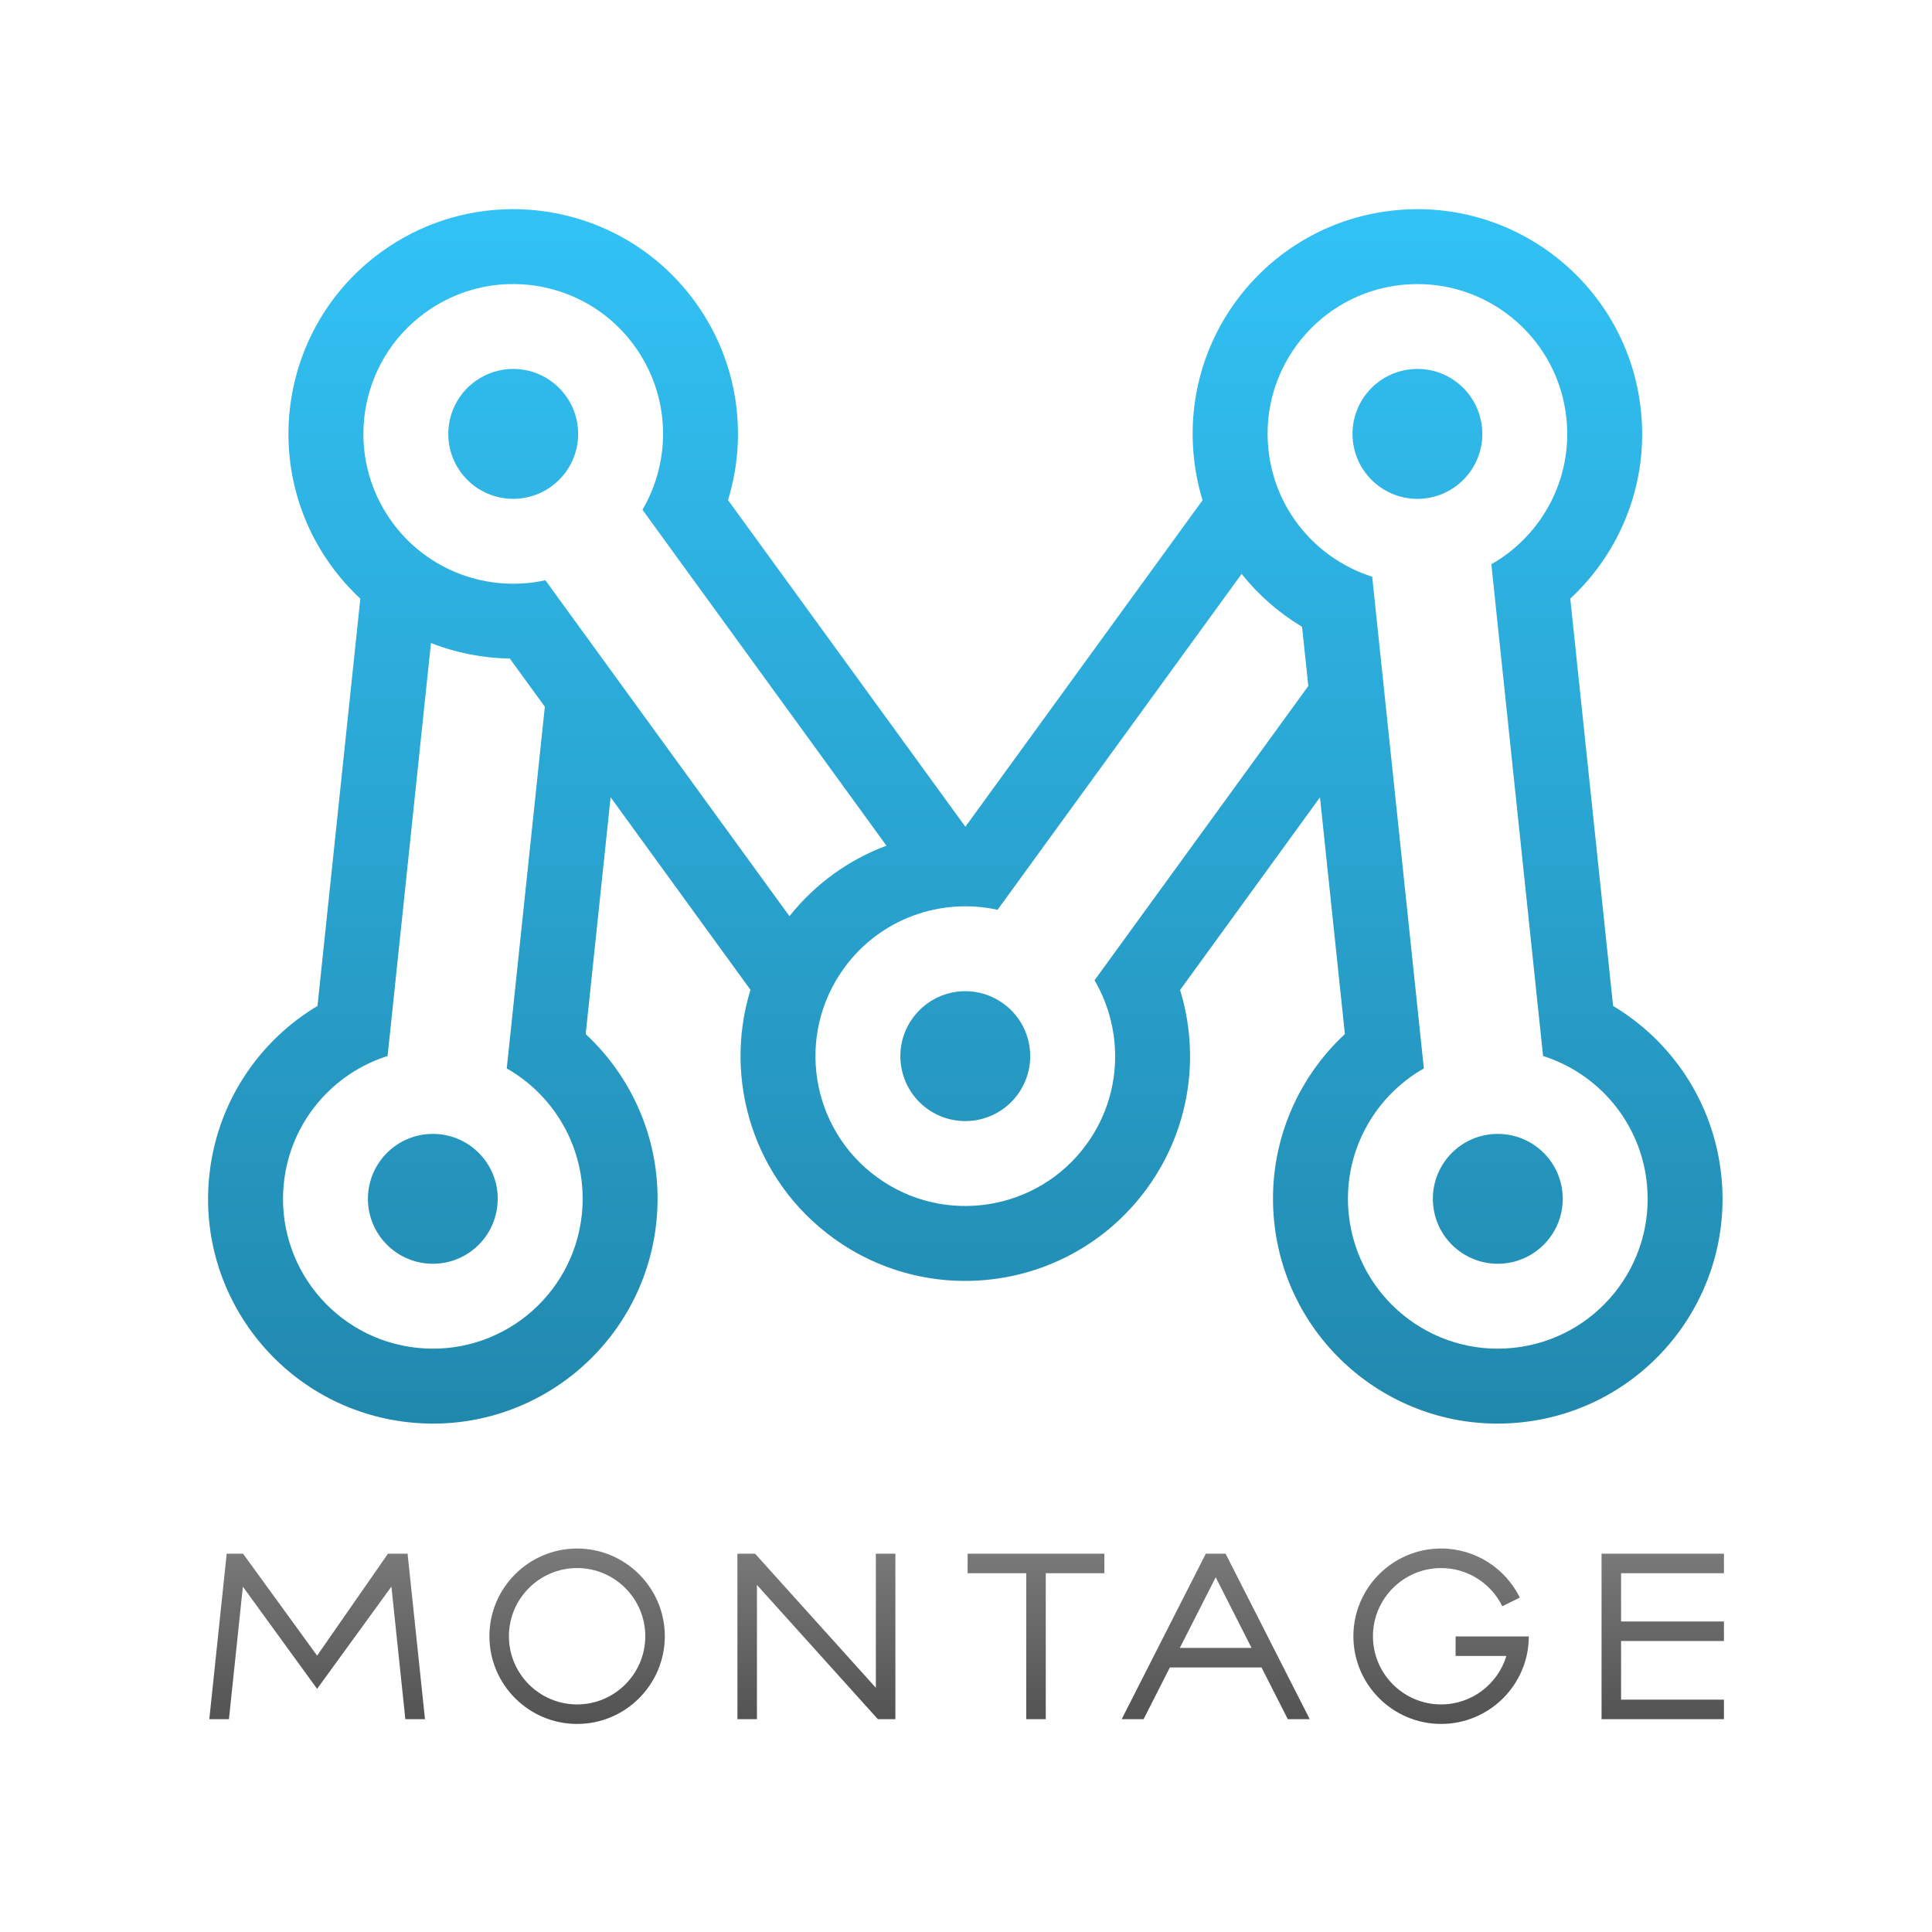
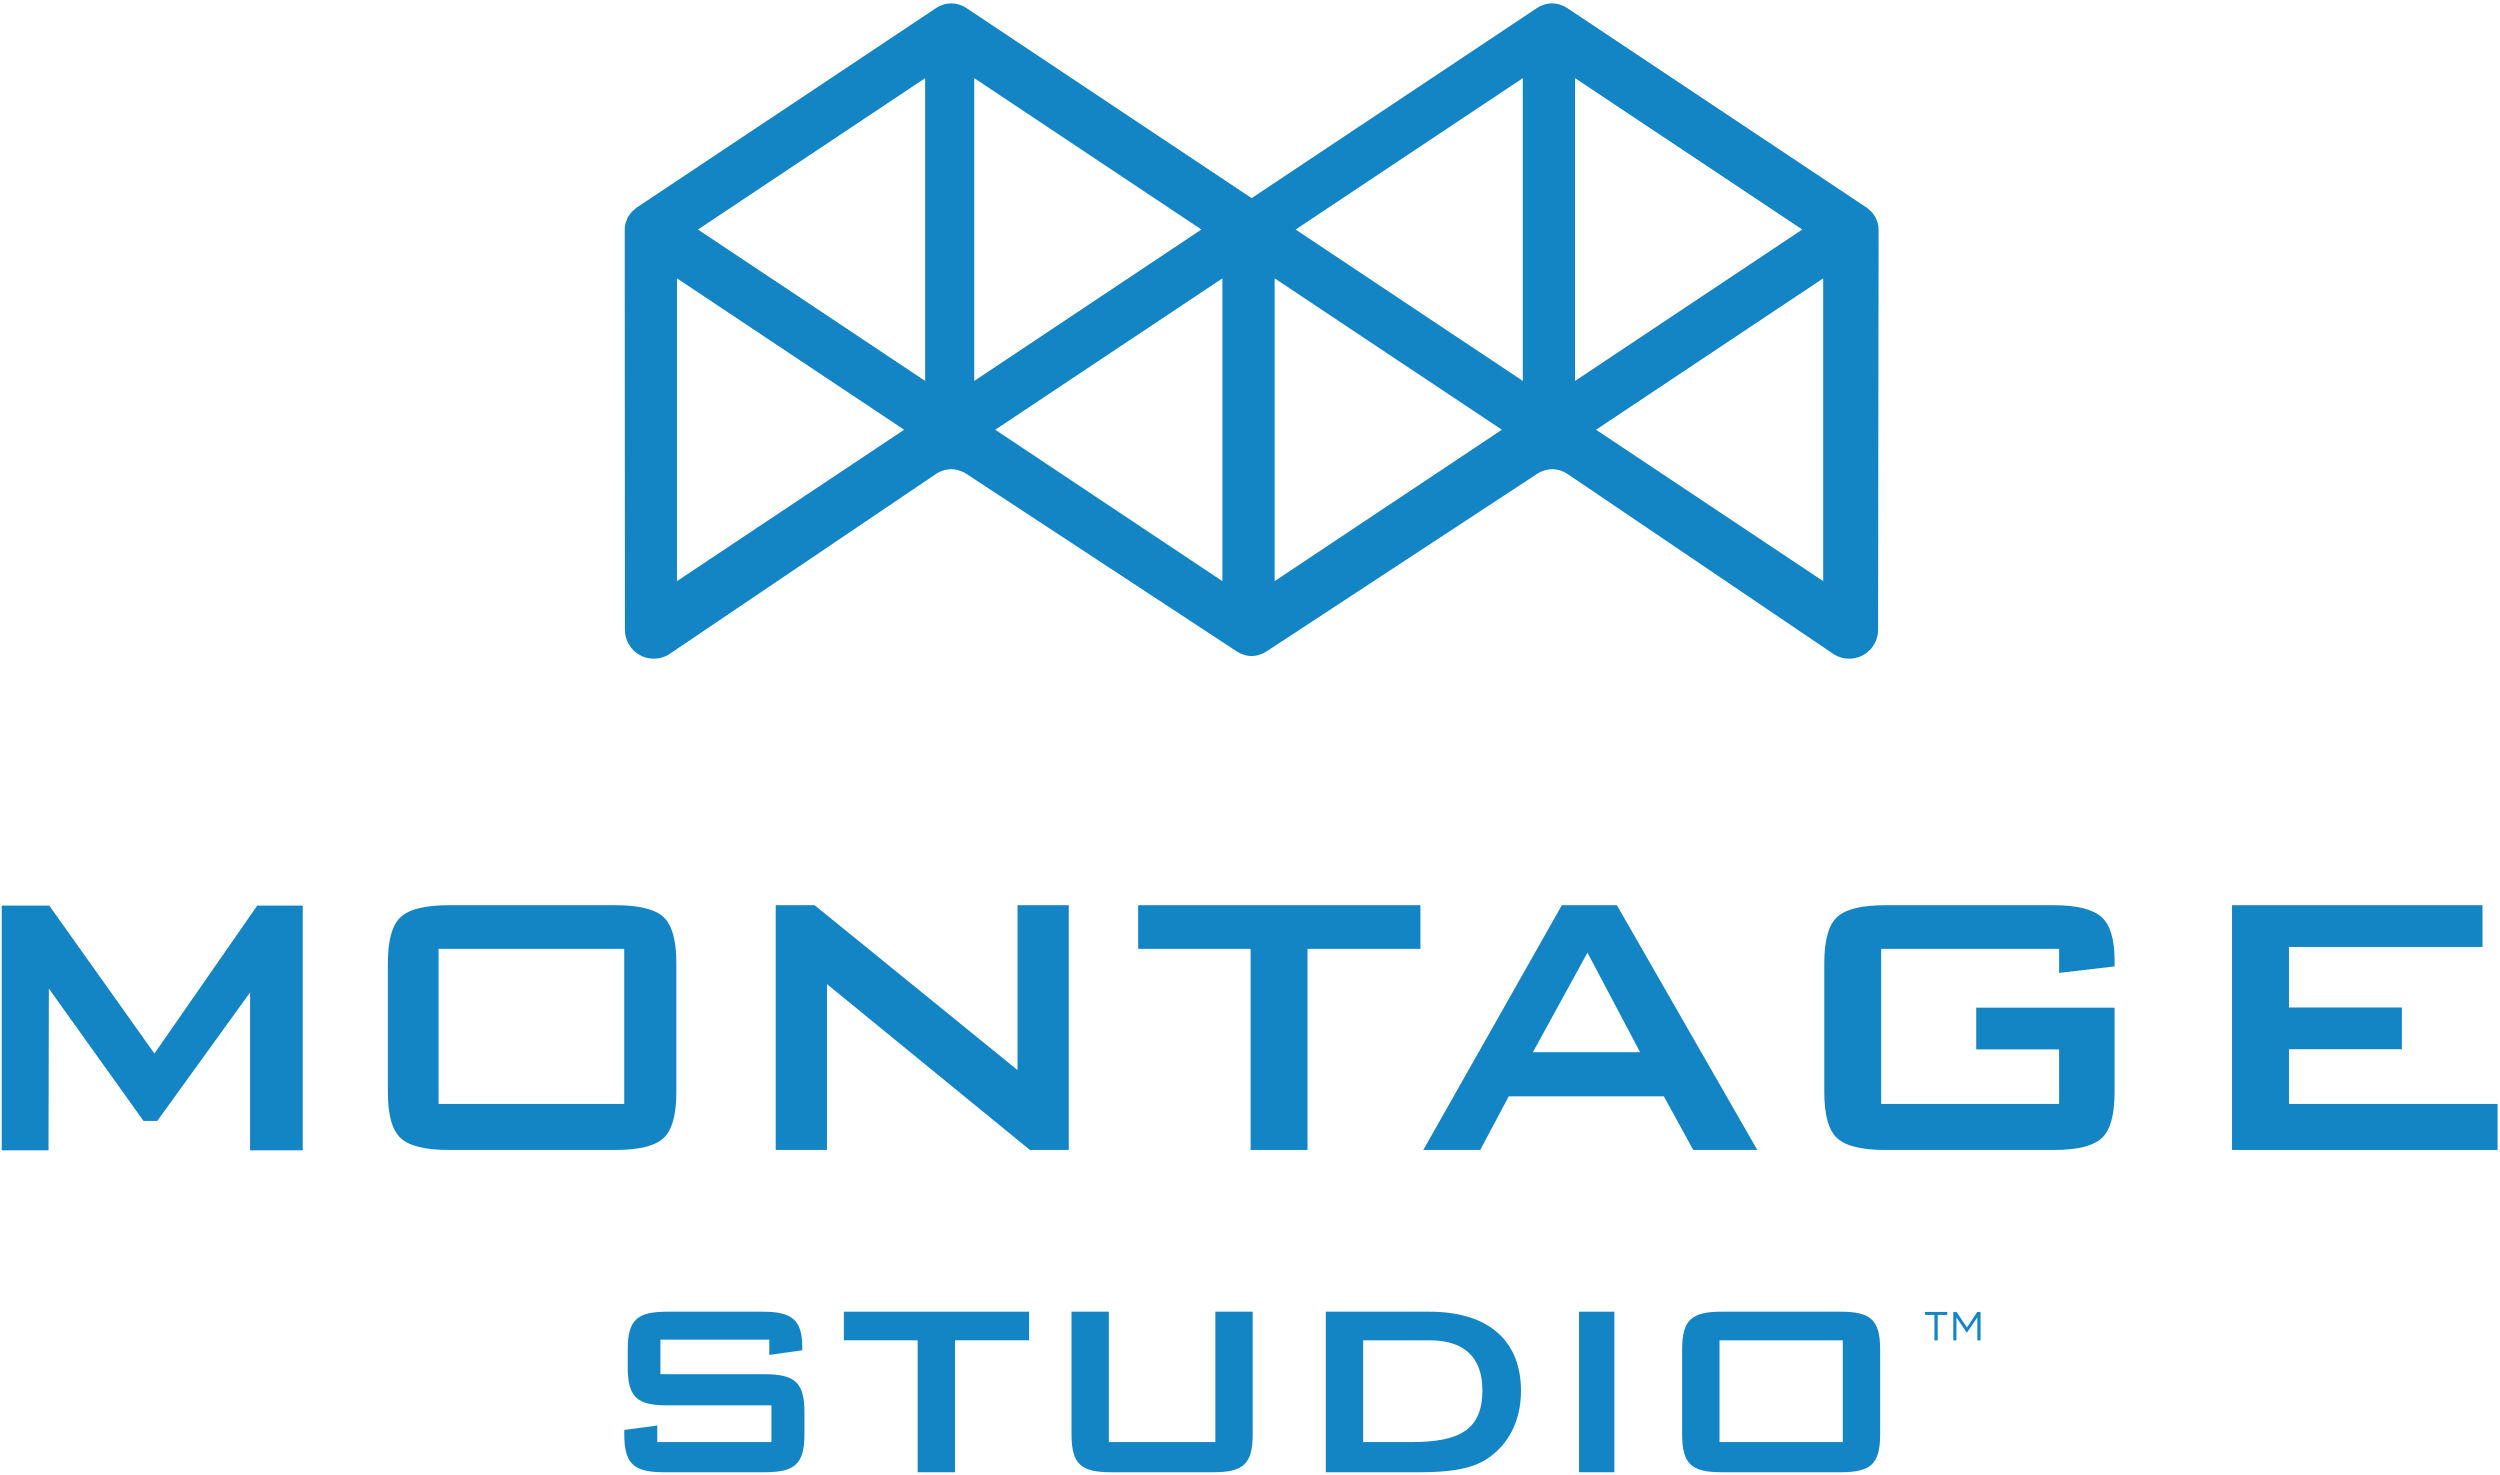
- <svg xmlns="http://www.w3.org/2000/svg" xmlns:xlink="http://www.w3.org/1999/xlink" width="566.929" height="566.929" id="svg2" version="1.1">
-   <defs id="defs4">
-     <linearGradient id="linearGradient3667">
-       <stop style="stop-color:#7b7a7b;stop-opacity:1;" offset="0" id="stop3669" />
-       <stop style="stop-color:#525252;stop-opacity:1;" offset="1" id="stop3671" />
-     </linearGradient>
-     <linearGradient id="linearGradient3659">
-       <stop style="stop-color:#32c2f6;stop-opacity:1;" offset="0" id="stop3661" />
-       <stop style="stop-color:#2188ad;stop-opacity:1;" offset="1" id="stop3663" />
-     </linearGradient>
-     <linearGradient xlink:href="#linearGradient3659" id="linearGradient3665" x1="61.054" y1="546.808" x2="61.054" y2="903.177" gradientUnits="userSpaceOnUse" />
-     <linearGradient xlink:href="#linearGradient3667" id="linearGradient3673" x1="61.421" y1="939.829" x2="61.421" y2="991.307" gradientUnits="userSpaceOnUse" />
-   </defs>
-   <g id="layer1" transform="translate(0,-485.4318)">
-     <path id="path2830" style="fill:url(#linearGradient3665);fill-opacity:1;fill-rule:nonzero;stroke:none" d="m 149.881,546.811 c -13.215,0.135 -26.525,4.224 -38.038,12.589 -29.468,21.405 -36.008,62.651 -14.604,92.114 2.561,3.523 5.424,6.725 8.495,9.583 0,0 -12.565,119.519 -12.565,119.519 -17.19,10.283 -29.493,28.271 -31.749,49.727 -3.804,36.216 22.483,68.662 58.707,72.468 36.223,3.809 68.66,-22.483 72.473,-58.704 2.25,-21.462 -6.058,-41.589 -20.733,-55.237 0,0 7.311,-69.489 7.311,-69.489 0,0 41.045,56.51 41.045,56.51 -8.093,26.218 0.844,55.796 24.277,72.822 29.465,21.406 70.706,14.861 92.115,-14.604 12.675,-17.449 15.557,-39.023 9.673,-58.176 0,0 41.045,-56.526 41.045,-56.526 0,0 7.312,69.463 7.312,69.463 -14.674,13.647 -22.983,33.774 -20.732,55.237 3.807,36.221 36.273,62.512 72.498,58.704 36.224,-3.806 62.49,-36.252 58.687,-72.468 -2.261,-21.455 -14.563,-39.443 -31.748,-49.727 0,0 -12.565,-119.519 -12.565,-119.519 14.674,-13.641 22.988,-33.769 20.728,-55.234 -3.804,-36.225 -36.27,-62.49 -72.493,-58.681 -36.226,3.802 -62.491,36.245 -58.682,72.473 0.46,4.346 1.309,8.54 2.545,12.559 0,0 -69.601,95.823 -69.601,95.823 0,0 -69.652,-95.862 -69.652,-95.862 5.879,-19.144 3.008,-40.726 -9.667,-58.176 -13.045,-17.957 -33.458,-27.399 -54.082,-27.188 z m -0.416,21.981 c 0.571,-0.014 1.143,-0.005 1.714,0 13.387,0.186 26.512,6.456 34.982,18.116 10.603,14.59 10.94,33.494 2.364,48.109 0,0 71.597,98.574 71.597,98.574 -10.871,4.059 -20.783,11.025 -28.466,20.684 0,0 -71.618,-98.571 -71.618,-98.571 -16.543,3.629 -34.414,-2.526 -45.004,-17.101 -14.272,-19.645 -9.928,-47.139 9.717,-61.412 7.482,-5.432 16.118,-8.179 24.713,-8.4 z m 266.355,0 c 22.286,-0.079 41.447,16.72 43.827,39.362 1.886,17.932 -7.291,34.485 -22.026,42.854 0,0 15.181,144.298 15.181,144.298 16.147,5.12 28.566,19.392 30.446,37.322 2.54,24.15 -14.974,45.776 -39.121,48.315 -24.155,2.546 -45.802,-14.98 -48.342,-39.121 -1.884,-17.937 7.292,-34.49 22.031,-42.864 0,0 -15.156,-144.297 -15.156,-144.297 -16.156,-5.121 -28.566,-19.389 -30.454,-37.322 -2.543,-24.151 14.973,-45.776 39.131,-48.312 1.508,-0.161 2.996,-0.231 4.485,-0.236 z m -264.966,24.899 c -3.97,-0.056 -7.999,1.146 -11.453,3.657 -8.513,6.184 -10.399,18.098 -4.214,26.612 6.188,8.51 18.103,10.395 26.611,4.205 8.516,-6.18 10.4,-18.093 4.211,-26.608 -3.67,-5.057 -9.352,-7.788 -15.156,-7.867 z m 265.042,0 c -0.648,0.004 -1.32,0.049 -1.97,0.114 -10.47,1.104 -18.037,10.48 -16.94,20.94 1.097,10.469 10.48,18.067 20.939,16.969 10.464,-1.108 18.043,-10.48 16.945,-20.944 -1.032,-9.811 -9.321,-17.109 -18.973,-17.078 z m -51.555,60.159 c 4.941,6.193 10.966,11.451 17.74,15.506 0,0 1.83,17.38 1.83,17.38 0,0 -62.731,86.357 -62.731,86.357 8.569,14.607 8.259,33.528 -2.335,48.108 -14.274,19.644 -41.793,23.994 -61.433,9.717 -19.647,-14.275 -23.996,-41.768 -9.717,-61.414 10.589,-14.584 28.476,-20.737 45.03,-17.1 0,0 71.616,-98.555 71.616,-98.555 z m -237.88,20.272 c 7.388,2.898 15.24,4.426 23.145,4.562 0,0 10.273,14.131 10.273,14.131 0,0 -11.176,106.143 -11.176,106.143 14.741,8.374 23.911,24.927 22.032,42.864 -2.546,24.141 -24.167,41.667 -48.317,39.121 -24.152,-2.539 -41.666,-24.165 -39.126,-48.315 1.879,-17.93 14.294,-32.202 30.445,-37.322 0,0 12.725,-121.184 12.725,-121.184 z m 156.565,102.161 c -5.803,0.083 -11.507,2.815 -15.181,7.874 -6.184,8.508 -4.3,20.425 4.215,26.609 8.514,6.184 20.417,4.297 26.606,-4.214 6.185,-8.516 4.305,-20.427 -4.21,-26.611 -3.457,-2.512 -7.462,-3.708 -11.431,-3.657 z m -155.958,41.885 c -9.656,-0.039 -17.967,7.244 -18.998,17.058 -1.098,10.461 6.494,19.834 16.964,20.942 10.46,1.096 19.816,-6.501 20.914,-16.965 1.102,-10.464 -6.47,-19.844 -16.94,-20.938 -0.651,-0.076 -1.293,-0.098 -1.94,-0.098 z m 312.402,0 c -0.641,0 -1.288,0.022 -1.94,0.098 -10.47,1.094 -18.068,10.474 -16.964,20.938 1.102,10.464 10.474,18.062 20.938,16.965 10.466,-1.108 18.068,-10.481 16.965,-20.942 -1.033,-9.814 -9.342,-17.097 -18.999,-17.058 z" />
-     <g id="g2876" style="fill:url(#linearGradient3673);fill-opacity:1">
-       <path d="m 61.421,989.913 c 0,0 5.76,0 5.76,0 0,0 4.089,-38.882 4.089,-38.882 0,0 21.783,29.979 21.783,29.979 0,0 21.802,-30.007 21.802,-30.007 0,0 4.089,38.91 4.089,38.91 0,0 5.764,0 5.764,0 0,0 -5.106,-48.562 -5.106,-48.562 0,0 -5.76,0 -5.76,0 0,0 -20.789,29.915 -20.789,29.915 0,0 -21.734,-29.915 -21.734,-29.915 0,0 -4.796,0 -4.796,0" style="fill:url(#linearGradient3673);fill-opacity:1;fill-rule:nonzero;stroke:none" id="path2832" />
-       <path d="m 169.345,939.834 c -14.189,0 -25.733,11.548 -25.733,25.737 0,14.188 11.544,25.736 25.733,25.736 14.194,0 25.737,-11.548 25.737,-25.736 0,-14.189 -11.542,-25.737 -25.737,-25.737 z m 20.008,25.737 c 0,11.029 -8.974,20.007 -20.008,20.007 -11.03,0 -20.008,-8.978 -20.008,-20.007 0,-11.034 8.978,-20.009 20.008,-20.009 11.034,0 20.008,8.975 20.008,20.009 z" style="fill:url(#linearGradient3673);fill-opacity:1;fill-rule:nonzero;stroke:none" id="path2834" />
-       <path d="m 216.392,989.913 c 0,0 5.729,0 5.729,0 0,0 0,-39.393 0,-39.393 0,0 35.482,39.393 35.482,39.393 0,0 5.142,0 5.142,0 0,0 0,-48.562 0,-48.562 0,0 -5.731,0 -5.731,0 0,0 0,39.347 0,39.347 0,0 -35.439,-39.347 -35.439,-39.347 0,0 -5.183,0 -5.183,0" style="fill:url(#linearGradient3673);fill-opacity:1;fill-rule:nonzero;stroke:none" id="path2836" />
-       <path d="m 283.938,947.082 c 0,0 17.202,0 17.202,0 0,0 0,42.831 0,42.831 0,0 5.728,0 5.728,0 0,0 0,-42.831 0,-42.831 0,0 17.201,0 17.201,0 0,0 0,-5.731 0,-5.731 0,0 -40.13,0 -40.13,0" style="fill:url(#linearGradient3673);fill-opacity:1;fill-rule:nonzero;stroke:none" id="path2838" />
-       <path d="m 353.83,941.347 c 0,0 -24.683,48.566 -24.683,48.566 0,0 6.427,0 6.427,0 0,0 7.719,-15.19 7.719,-15.19 0,0 26.884,0 26.884,0 0,0 7.72,15.19 7.72,15.19 0,0 6.434,0 6.434,0 0,0 -24.695,-48.566 -24.695,-48.566 0,0 -3.052,0 -3.052,0 0,0 -2.754,0 -2.754,0 z m 2.906,6.929 c 0,0 10.524,20.72 10.524,20.72 0,0 -21.052,0 -21.052,0 0,0 10.529,-20.72 10.529,-20.72 z" style="fill:url(#linearGradient3673);fill-opacity:1;fill-rule:nonzero;stroke:none" id="path2840" />
-       <path d="m 422.885,939.829 c -14.191,0 -25.743,11.553 -25.743,25.742 0,14.192 11.553,25.732 25.743,25.732 14.171,0 25.702,-11.505 25.732,-25.668 0,0 -2.98,0 -2.98,0 0,0 -2.745,0 -2.745,0 0,0 -15.757,0 -15.757,0 0,0 0,5.729 0,5.729 0,0 14.899,0 14.899,0 -2.489,8.217 -10.126,14.214 -19.149,14.214 -11.031,0 -20.006,-8.973 -20.006,-20.007 0,-11.029 8.975,-20.005 20.006,-20.005 7.878,0 14.696,4.574 17.957,11.21 0,0 5.145,-2.545 5.145,-2.545 -4.198,-8.525 -12.976,-14.402 -23.102,-14.402 z" style="fill:url(#linearGradient3673);fill-opacity:1;fill-rule:nonzero;stroke:none" id="path2842" />
-       <path d="m 469.961,989.913 c 0,0 35.916,0 35.916,0 0,0 0,-5.729 0,-5.729 0,0 -30.186,0 -30.186,0 0,0 0,-17.214 0,-17.214 0,0 30.186,0 30.186,0 0,0 0,-5.729 0,-5.729 0,0 -30.186,0 -30.186,0 0,0 0,-14.159 0,-14.159 0,0 30.186,0 30.186,0 0,0 0,-5.731 0,-5.731 0,0 -35.916,0 -35.916,0" style="fill:url(#linearGradient3673);fill-opacity:1;fill-rule:nonzero;stroke:none" id="path2844" />
+ <svg xmlns="http://www.w3.org/2000/svg" width="512px" height="302px" viewBox="0 0 512 302" version="1.1">
+   <description>Created with Sketch.</description>
+   <defs />
+   <g id="Page-1" stroke="none" stroke-width="1" fill="none" fill-rule="evenodd">
+     <g id="logo" transform="translate(0, 1)" fill="#1485C4">
+       <path d="M138.643,56.007 L185.164,87.01 L138.643,118.016 L138.643,56.007 L138.643,56.007 Z M203.83,87.01 L250.346,56.007 L250.346,118.016 L203.83,87.01 L203.83,87.01 Z M261.047,56.007 L307.579,87.01 L261.047,118.016 L261.047,56.007 L261.047,56.007 Z M326.869,87.01 L373.387,56.007 L373.387,118.016 L326.869,87.01 L326.869,87.01 Z M142.941,46.006 L189.467,15.006 L189.467,77.011 L142.941,46.006 L142.941,46.006 Z M199.527,15.006 L246.047,46.006 L199.527,77.011 L199.527,15.006 L199.527,15.006 Z M265.343,46.006 L311.867,15.006 L311.867,77.011 L265.343,46.006 L265.343,46.006 Z M322.579,15.006 L369.099,46.006 L322.579,77.011 L322.579,15.006 L322.579,15.006 Z M317.15,-0.253 C316.921,-0.226 316.691,-0.189 316.458,-0.122 C316.221,-0.062 315.993,0.031 315.766,0.131 C315.624,0.193 315.47,0.217 315.333,0.293 C315.258,0.335 315.202,0.396 315.128,0.442 C315.055,0.488 314.971,0.506 314.899,0.557 L256.334,39.579 L197.785,0.557 C197.71,0.506 197.632,0.488 197.552,0.442 C197.478,0.396 197.419,0.335 197.345,0.293 C197.201,0.217 197.045,0.189 196.904,0.128 C196.673,0.031 196.456,-0.062 196.223,-0.122 C195.981,-0.189 195.758,-0.221 195.524,-0.253 C195.281,-0.286 195.053,-0.312 194.815,-0.312 C194.575,-0.312 194.351,-0.286 194.111,-0.253 C193.868,-0.226 193.643,-0.189 193.414,-0.122 C193.176,-0.062 192.955,0.031 192.732,0.131 C192.585,0.193 192.434,0.217 192.294,0.293 C192.221,0.335 192.163,0.396 192.089,0.442 C192.014,0.488 191.922,0.506 191.849,0.557 L130.324,41.558 C130.175,41.662 130.058,41.795 129.917,41.911 C129.767,42.036 129.616,42.149 129.483,42.286 C129.279,42.486 129.119,42.711 128.959,42.943 C128.859,43.084 128.744,43.216 128.658,43.369 C128.507,43.637 128.397,43.932 128.297,44.219 C128.237,44.357 128.167,44.486 128.13,44.633 C128.01,45.075 127.943,45.536 127.943,46.006 L127.983,127.984 C127.983,131.251 130.639,133.902 133.9,133.902 C134.982,133.902 135.997,133.61 136.863,133.107 L191.849,95.96 C191.922,95.912 192.014,95.893 192.089,95.848 C192.163,95.802 192.221,95.738 192.294,95.699 C192.434,95.623 192.585,95.595 192.732,95.535 C192.955,95.44 193.176,95.346 193.414,95.279 C193.643,95.216 193.868,95.184 194.111,95.152 C194.351,95.123 194.575,95.089 194.815,95.089 C195.053,95.089 195.281,95.123 195.524,95.152 C195.758,95.184 195.981,95.216 196.223,95.279 C196.456,95.346 196.673,95.44 196.904,95.531 C197.045,95.595 197.201,95.623 197.345,95.699 C197.419,95.738 197.478,95.802 197.552,95.848 C197.632,95.894 197.71,95.912 197.785,95.96 L253.366,132.462 C253.438,132.505 253.516,132.52 253.591,132.565 C253.673,132.611 253.731,132.684 253.815,132.727 C254.027,132.844 254.259,132.905 254.48,132.986 C254.627,133.042 254.763,133.12 254.913,133.156 C255.381,133.284 255.863,133.359 256.334,133.359 C256.822,133.359 257.295,133.277 257.764,133.156 C257.907,133.116 258.044,133.042 258.187,132.989 C258.414,132.907 258.645,132.844 258.862,132.727 C258.942,132.684 259.005,132.611 259.087,132.563 C259.153,132.52 259.236,132.505 259.308,132.462 L314.934,95.96 C315.012,95.912 315.096,95.893 315.171,95.848 C315.245,95.802 315.297,95.738 315.373,95.699 C315.513,95.623 315.662,95.595 315.81,95.535 C316.034,95.44 316.265,95.346 316.501,95.279 C316.733,95.216 316.956,95.184 317.191,95.152 C317.426,95.123 317.661,95.089 317.901,95.089 C318.142,95.089 318.374,95.123 318.607,95.152 C318.84,95.184 319.075,95.216 319.305,95.279 C319.54,95.346 319.766,95.44 319.99,95.531 C320.137,95.595 320.286,95.623 320.427,95.699 C320.496,95.738 320.547,95.802 320.632,95.848 C320.708,95.894 320.795,95.912 320.867,95.96 L375.696,133.08 C376.573,133.6 377.607,133.902 378.711,133.902 C381.978,133.902 384.634,131.251 384.634,127.984 L384.738,46.006 C384.738,45.536 384.667,45.075 384.547,44.633 C384.511,44.486 384.437,44.357 384.382,44.215 C384.28,43.932 384.174,43.637 384.023,43.369 C383.93,43.216 383.82,43.085 383.717,42.943 C383.55,42.711 383.393,42.486 383.191,42.286 C383.065,42.149 382.911,42.036 382.764,41.911 C382.619,41.795 382.503,41.662 382.349,41.558 L320.829,0.557 C320.754,0.506 320.665,0.488 320.591,0.442 C320.513,0.396 320.458,0.335 320.381,0.293 C320.248,0.217 320.094,0.189 319.949,0.128 C319.722,0.031 319.499,-0.062 319.26,-0.122 C319.027,-0.189 318.792,-0.221 318.569,-0.253 C318.332,-0.286 318.096,-0.312 317.864,-0.312 C317.614,-0.312 317.391,-0.286 317.15,-0.253 L317.15,-0.253 L317.15,-0.253 Z" id="Icon" />
+       <g id="WordMark" transform="translate(0, 183.9506)">
+         <path d="M52.677,0.515 L31.629,30.816 L10.089,0.515 L0.35,0.515 L0.35,50.632 L9.937,50.632 L10.009,17.515 L29.39,44.611 L32.213,44.611 L51.221,18.294 L51.221,50.632 L62.005,50.632 L62.005,0.515 L52.677,0.515" id="M" />
+         <path d="M89.818,9.375 L127.842,9.375 L127.842,41.135 L89.818,41.135 L89.818,9.375 L89.818,9.375 Z M91.87,0.437 C87.076,0.437 83.805,1.249 82.058,2.867 C80.304,4.485 79.435,7.625 79.435,12.288 L79.435,38.712 C79.435,43.367 80.304,46.514 82.058,48.131 C83.805,49.749 87.076,50.559 91.87,50.559 L126.078,50.559 C130.87,50.559 134.143,49.749 135.893,48.131 C137.642,46.514 138.516,43.367 138.516,38.712 L138.516,12.288 C138.516,7.625 137.642,4.485 135.893,2.867 C134.143,1.249 130.87,0.437 126.078,0.437 L91.87,0.437 L91.87,0.437 Z" id="O" />
+         <path d="M208.39,0.437 L208.39,34.201 L166.832,0.437 L158.867,0.437 L158.867,50.559 L169.365,50.559 L169.365,16.599 L210.916,50.559 L218.884,50.559 L218.884,0.437 L208.39,0.437" id="N" />
+         <path d="M233.094,0.437 L233.094,9.375 L256.123,9.375 L256.123,50.559 L267.78,50.559 L267.78,9.375 L290.904,9.375 L290.904,0.437 L233.094,0.437" id="T" />
+         <path d="M325.111,10.152 L335.897,30.546 L313.94,30.546 L325.111,10.152 L325.111,10.152 Z M319.866,0.437 L291.493,50.559 L303.155,50.559 L308.985,39.584 L340.754,39.584 L346.781,50.559 L359.894,50.559 L331.142,0.437 L319.866,0.437 L319.866,0.437 Z" id="A" />
+         <path d="M386.048,0.437 C381.25,0.437 377.978,1.249 376.229,2.867 C374.482,4.485 373.612,7.625 373.612,12.288 L373.612,38.712 C373.612,43.367 374.482,46.514 376.229,48.131 C377.978,49.749 381.25,50.559 386.048,50.559 L420.633,50.559 C425.429,50.559 428.699,49.749 430.445,48.131 C432.192,46.514 433.067,43.367 433.067,38.712 L433.067,21.422 L404.73,21.422 L404.73,29.967 L421.705,29.967 L421.705,41.133 L385.265,41.133 L385.265,9.375 L421.705,9.375 L421.705,14.304 L433.067,12.968 L433.067,11.804 C433.067,7.4 432.164,4.405 430.349,2.82 C428.533,1.237 425.302,0.437 420.633,0.437 L386.048,0.437" id="G" />
+         <path d="M457.119,0.437 L457.119,50.559 L511.499,50.559 L511.499,41.133 L468.781,41.133 L468.781,29.928 L491.904,29.928 L491.904,21.383 L468.781,21.383 L468.781,8.986 L508.417,8.986 L508.417,0.437 L457.119,0.437" id="E" />
+         <path d="M136.723,83.683 C130.539,83.683 128.558,85.272 128.558,91.454 L128.558,95.089 C128.558,101.273 130.539,102.867 136.723,102.867 L157.988,102.867 L157.988,110.385 L134.608,110.385 L134.608,106.998 L127.852,107.899 L127.852,108.789 C127.852,114.977 129.888,116.565 136.075,116.565 L156.525,116.565 C162.709,116.565 164.75,114.977 164.75,108.789 L164.75,104.265 C164.75,98.083 162.709,96.491 156.525,96.491 L135.256,96.491 L135.256,89.417 L157.547,89.417 L157.547,92.54 L164.303,91.585 L164.303,90.88 C164.303,85.212 162.008,83.683 156.146,83.683 L136.723,83.683" id="S" />
+         <path d="M172.823,83.683 L172.823,89.544 L187.934,89.544 L187.934,116.565 L195.584,116.565 L195.584,89.544 L210.755,89.544 L210.755,83.683 L172.823,83.683" id="T" />
+         <path d="M248.906,83.683 L248.906,110.385 L227.092,110.385 L227.092,83.683 L219.446,83.683 L219.446,108.789 C219.446,114.974 221.423,116.565 227.607,116.565 L248.392,116.565 C254.576,116.565 256.554,114.974 256.554,108.789 L256.554,83.683 L248.906,83.683" id="U" />
+         <path d="M279.173,89.544 L292.754,89.544 C299.962,89.544 303.595,93.111 303.595,99.805 C303.595,107.962 298.746,110.385 289.055,110.385 L279.173,110.385 L279.173,89.544 L279.173,89.544 Z M271.522,83.683 L271.522,116.565 L290.714,116.565 C296.579,116.565 301.036,115.991 304.227,114.02 C308.816,111.212 311.501,106.112 311.501,99.93 C311.501,89.737 304.995,83.683 292.691,83.683 L271.522,83.683 L271.522,83.683 Z" id="D" />
+         <path d="M323.388,83.683 L330.626,83.683 L330.626,116.565 L323.388,116.565 L323.388,83.683 L323.388,83.683 Z" id="I" />
+         <path d="M352.157,89.544 L377.403,89.544 L377.403,110.385 L352.157,110.385 L352.157,89.544 L352.157,89.544 Z M352.666,83.683 C346.485,83.683 344.503,85.272 344.503,91.452 L344.503,108.789 C344.503,114.974 346.485,116.565 352.666,116.565 L376.894,116.565 C383.077,116.565 385.052,114.974 385.052,108.789 L385.052,91.452 C385.052,85.272 383.077,83.683 376.894,83.683 L352.666,83.683 L352.666,83.683 Z" id="O" />
+         <path d="M394.217,83.733 L394.217,84.346 L396.173,84.346 L396.173,89.567 L396.843,89.567 L396.843,84.346 L398.797,84.346 L398.797,83.733 L394.217,83.733" id="T" />
+         <path d="M404.951,83.733 L402.827,86.916 L400.701,83.733 L400.036,83.733 L400.036,89.567 L400.675,89.567 L400.675,84.854 L402.802,87.965 L402.837,87.965 L404.961,84.843 L404.961,89.567 L405.621,89.567 L405.621,83.733 L404.951,83.733" id="M" />
+       </g>
    </g>
  </g>
</svg>
